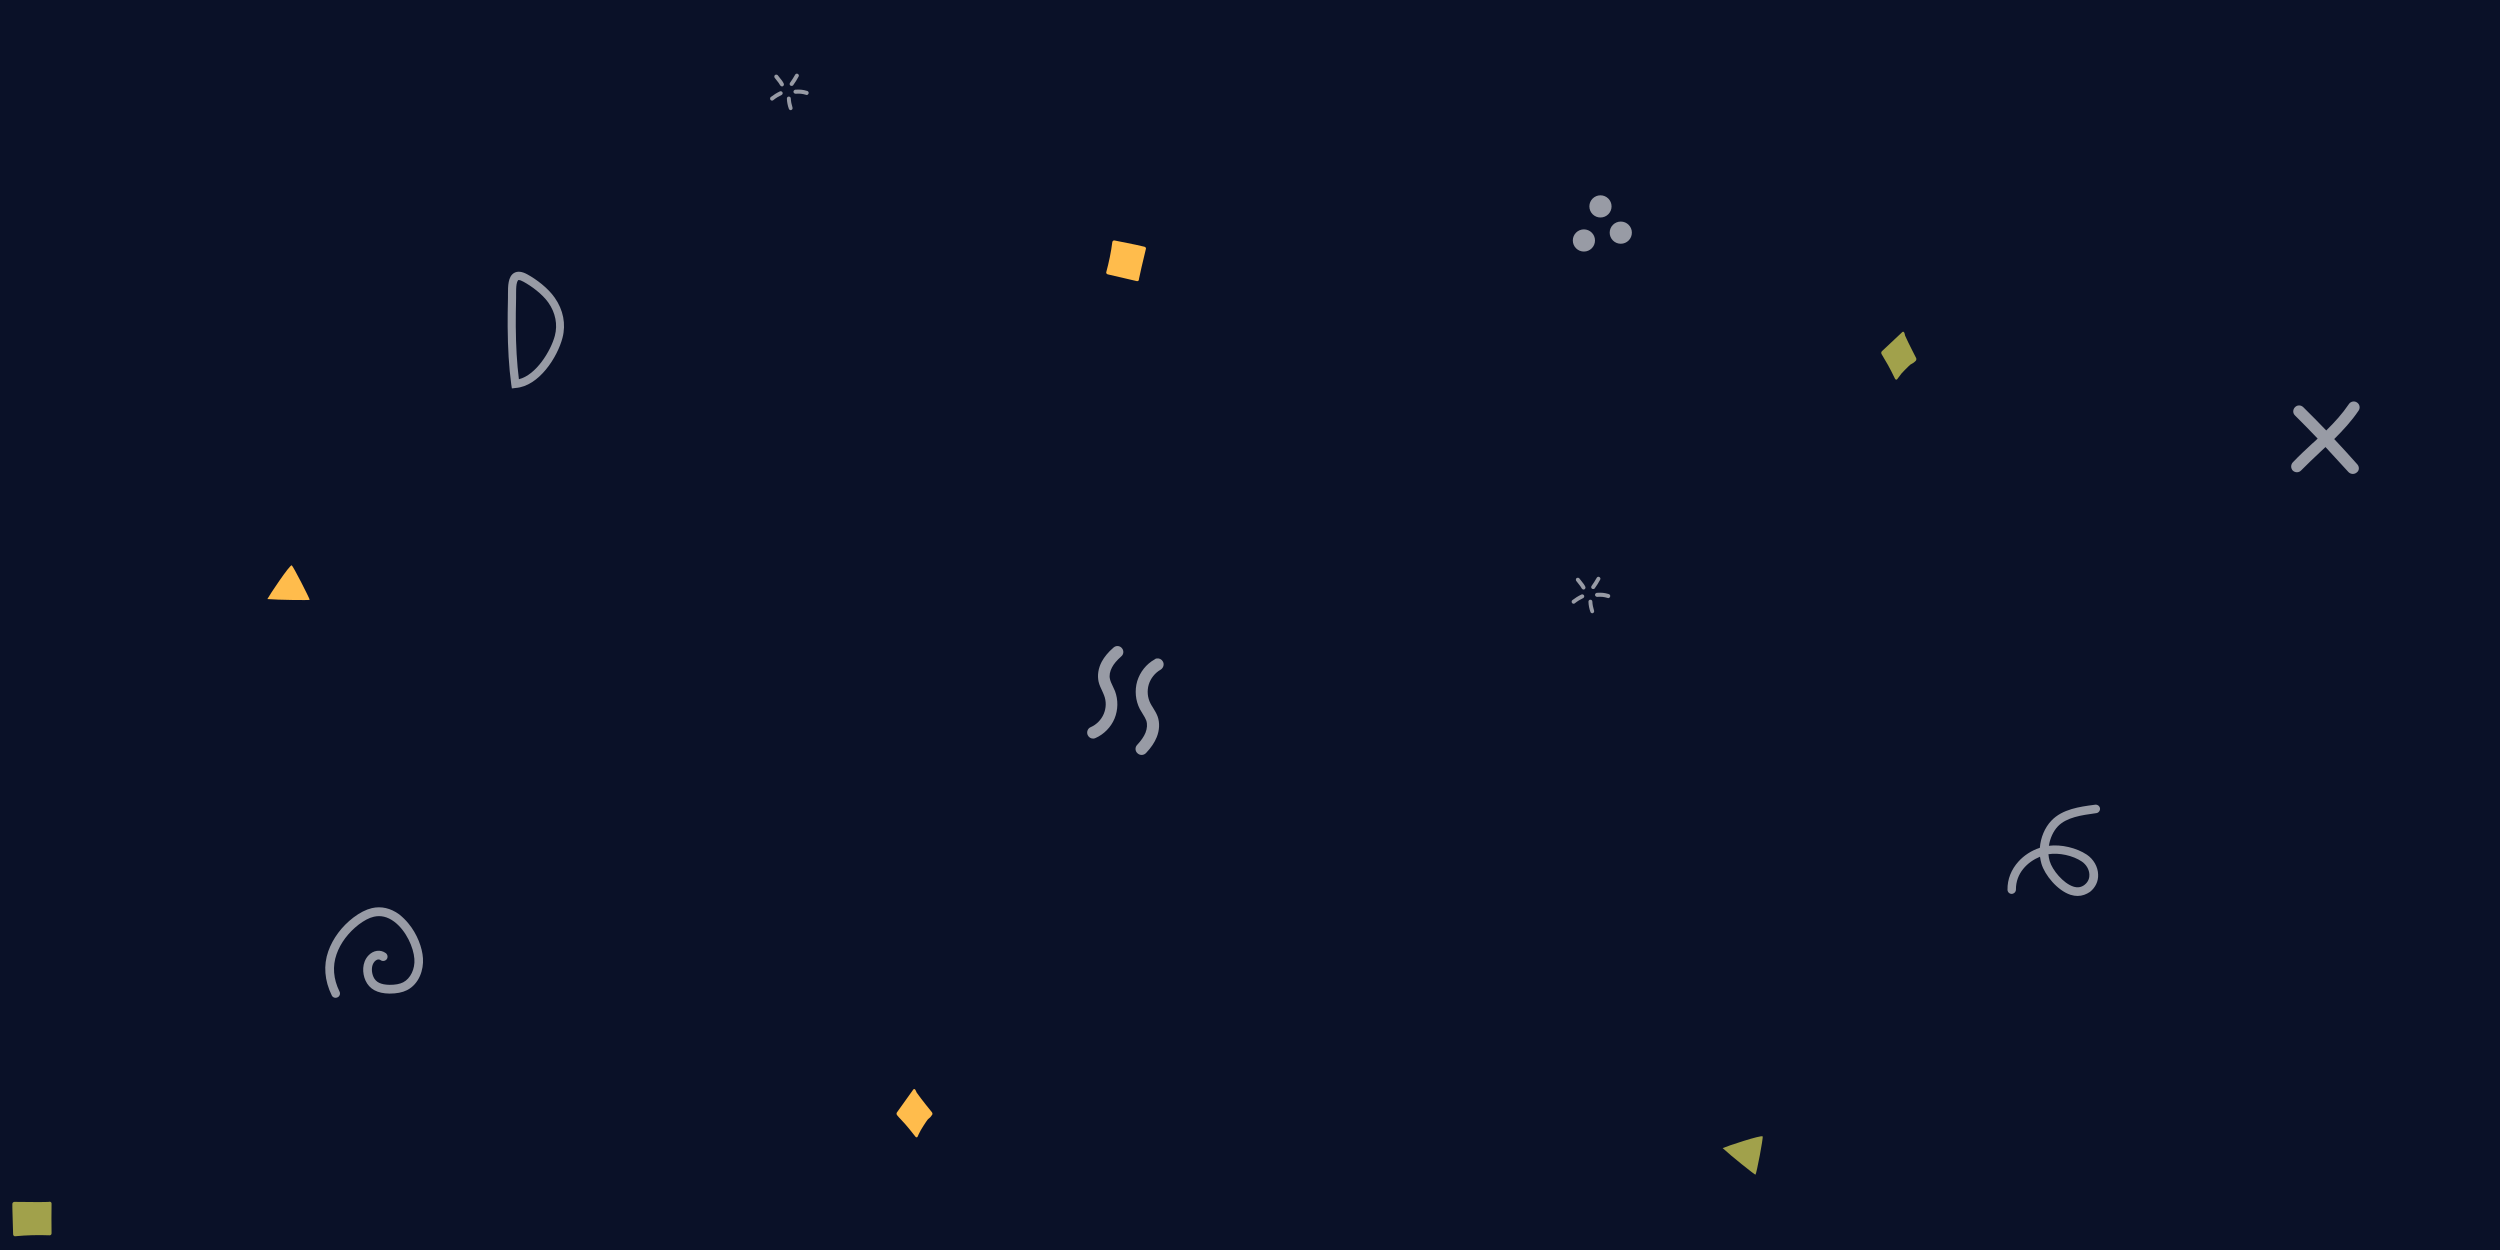
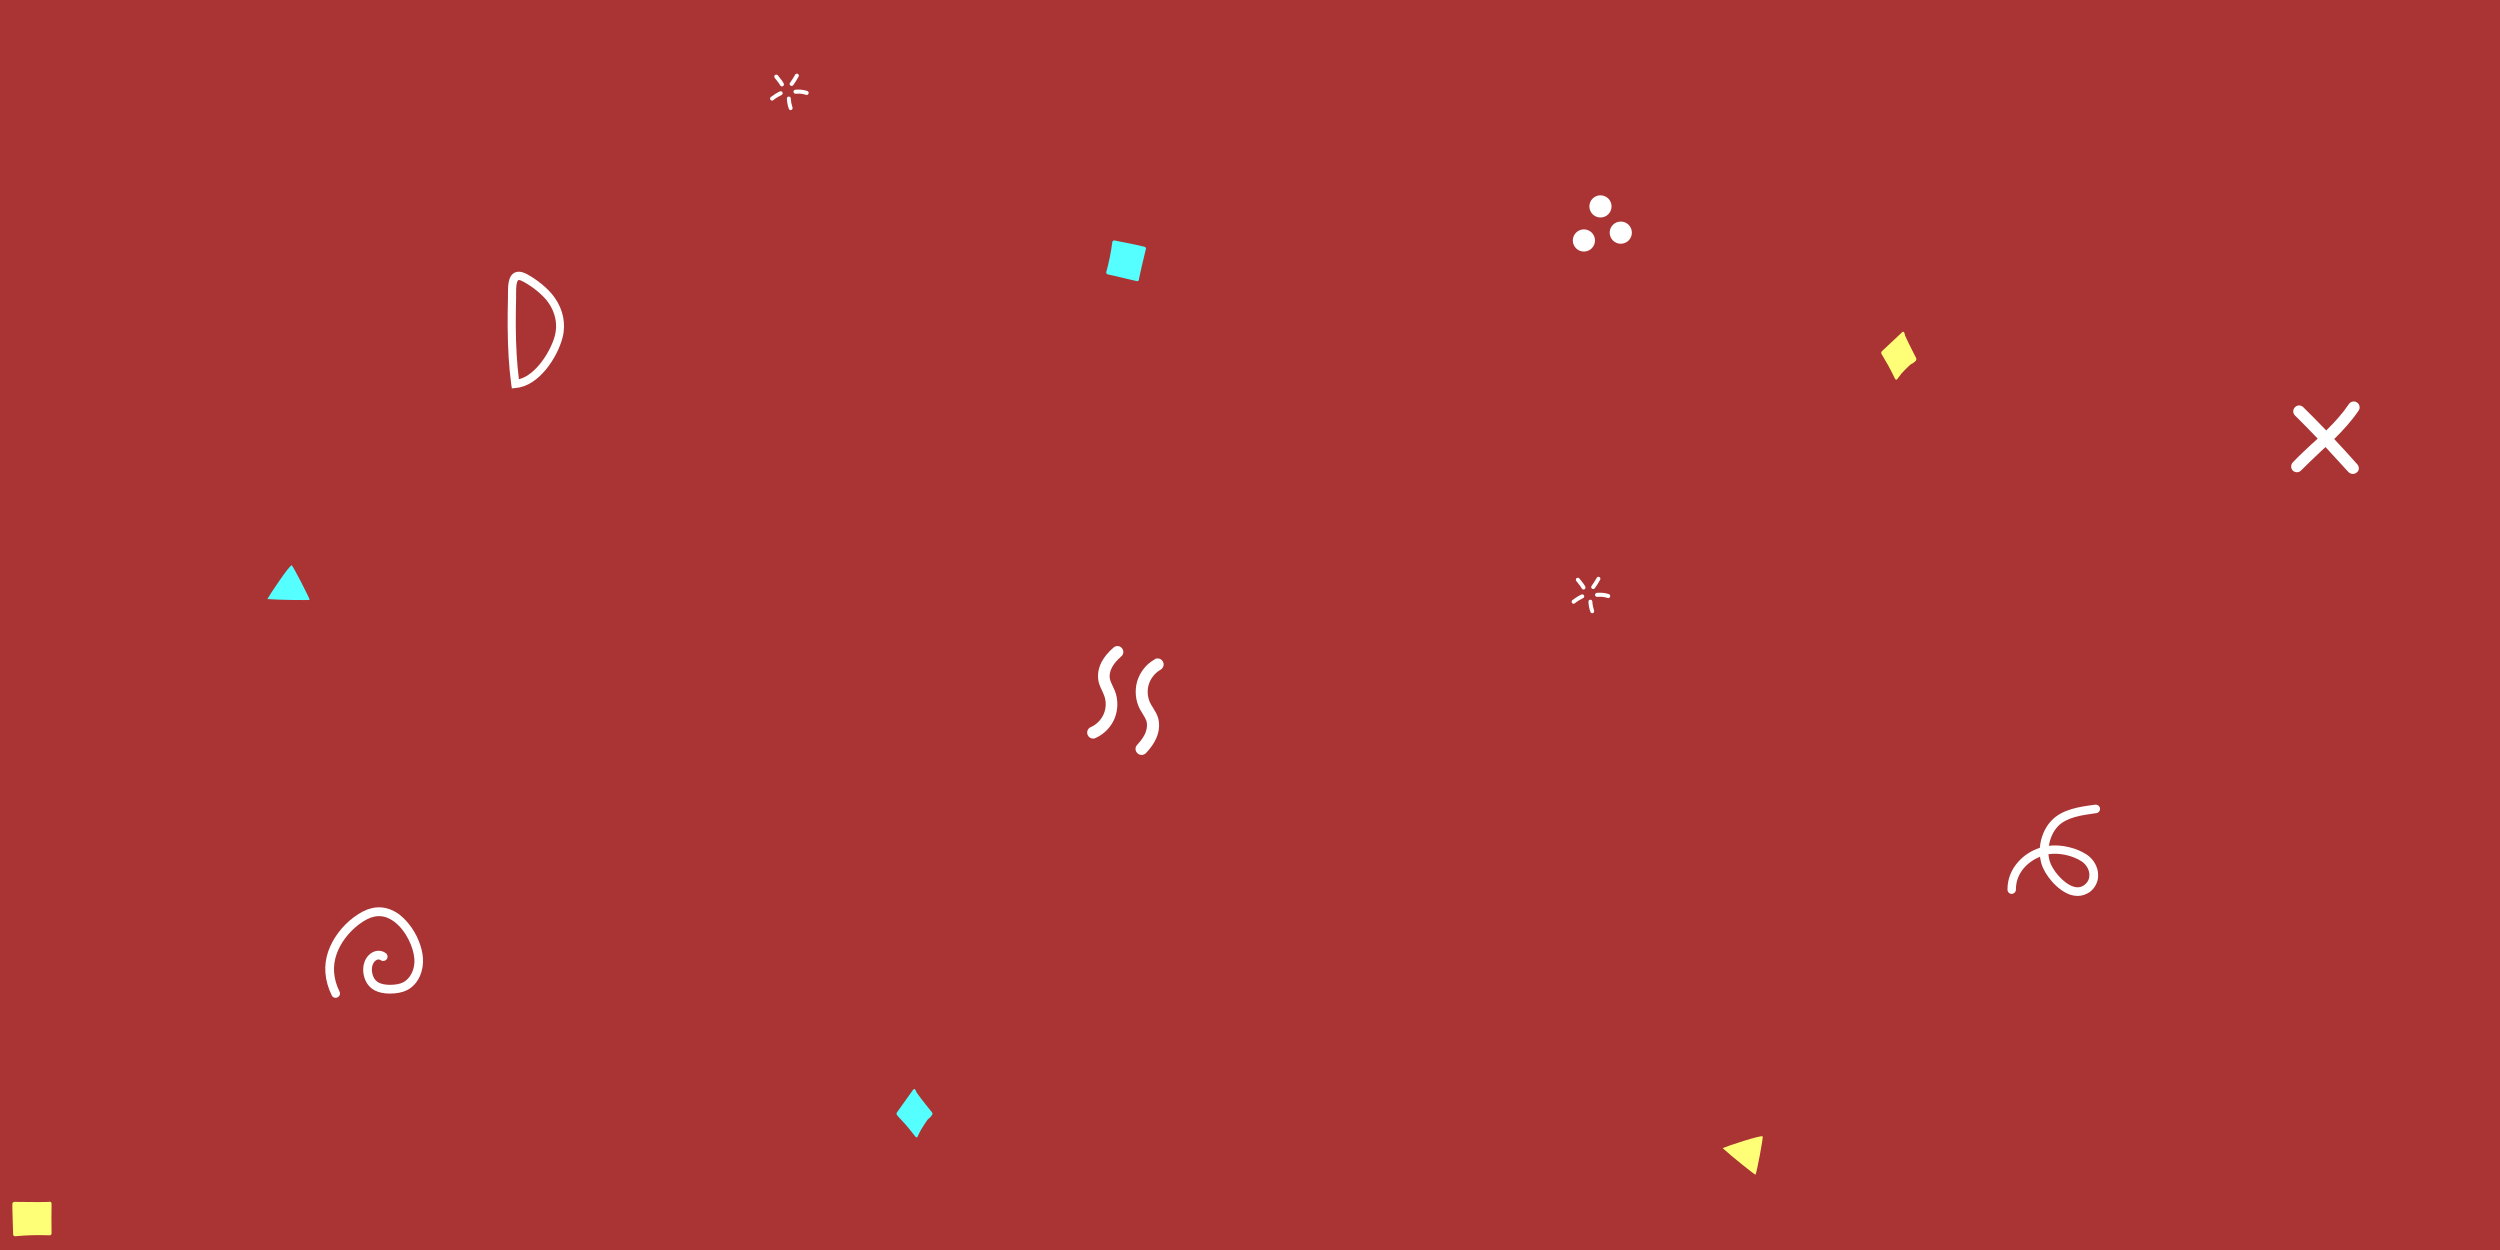
- <svg xmlns="http://www.w3.org/2000/svg" width="1259" height="629.5" viewBox="0 0 1600 800">
-   <rect fill="#0A1128" width="1600" height="800" />
-   <path fill="#A1A14B" d="M1102.5 734.8c2.5-1.2 24.8-8.6 25.6-7.5.5.7-3.9 23.8-4.6 24.5C1123.3 752.1 1107.5 739.5 1102.5 734.8zM1226.3 229.1c0-.1-4.9-9.4-7-14.2-.1-.3-.3-1.1-.4-1.6-.1-.4-.3-.7-.6-.9-.3-.2-.6-.1-.8.1l-13.1 12.3c0 0 0 0 0 0-.2.2-.3.5-.4.8 0 .3 0 .7.2 1 .1.1 1.4 2.5 2.1 3.6 2.4 3.7 6.5 12.1 6.5 12.2.2.3.4.5.7.6.3 0 .5-.1.7-.3 0 0 1.8-2.5 2.7-3.6 1.5-1.6 3-3.2 4.6-4.7 1.2-1.2 1.6-1.4 2.1-1.6.5-.3 1.1-.5 2.5-1.9C1226.5 230.4 1226.6 229.6 1226.3 229.1zM33 770.3C33 770.3 33 770.3 33 770.3c0-.7-.5-1.2-1.2-1.2-.1 0-.3 0-.4.1-1.6.2-14.3.1-22.2 0-.3 0-.6.1-.9.4-.2.2-.4.5-.4.9 0 .2 0 4.9.1 5.9l.4 13.6c0 .3.2.6.4.9.2.2.5.3.8.3 0 0 .1 0 .1 0 7.3-.7 14.7-.9 22-.6.3 0 .7-.1.9-.3.2-.2.4-.6.4-.9C32.9 783.3 32.9 776.2 33 770.3z" />
-   <path fill="#FFBC4C" d="M171.1 383.4c1.3-2.5 14.3-22 15.6-21.6.8.3 11.5 21.2 11.5 22.1C198.1 384.2 177.9 384 171.1 383.4zM596.4 711.8c-.1-.1-6.7-8.2-9.7-12.5-.2-.3-.5-1-.7-1.5-.2-.4-.4-.7-.7-.8-.3-.1-.6 0-.8.3L574 712c0 0 0 0 0 0-.2.2-.2.5-.2.9 0 .3.2.7.4.9.1.1 1.8 2.2 2.8 3.1 3.1 3.1 8.8 10.5 8.9 10.6.2.3.5.4.8.4.3 0 .5-.2.6-.5 0 0 1.2-2.8 2-4.1 1.1-1.9 2.3-3.7 3.5-5.5.9-1.4 1.3-1.7 1.7-2 .5-.4 1-.7 2.1-2.4C596.9 713.1 596.8 712.3 596.4 711.8zM727.5 179.9C727.5 179.9 727.5 179.9 727.5 179.9c.6.2 1.3-.2 1.4-.8 0-.1 0-.2 0-.4.2-1.4 2.8-12.6 4.5-19.5.1-.3 0-.6-.2-.8-.2-.3-.5-.4-.8-.5-.2 0-4.7-1.1-5.7-1.3l-13.4-2.7c-.3-.1-.7 0-.9.2-.2.2-.4.4-.5.6 0 0 0 .1 0 .1-.8 6.5-2.2 13.1-3.9 19.4-.1.3 0 .6.2.9.2.3.5.4.8.5C714.8 176.9 721.7 178.5 727.5 179.9zM728.5 178.1c-.1-.1-.2-.2-.4-.2C728.3 177.9 728.4 178 728.5 178.1z" />
-   <g fill-opacity="0.58" fill="#FFF">
+ <svg xmlns="http://www.w3.org/2000/svg" width="1600" height="800" viewBox="0 0 1600 800">
+   <rect fill="#aa3333" width="1600" height="800" />
+   <path fill="#FF7" d="M1102.5 734.8c2.5-1.2 24.8-8.6 25.6-7.5.5.7-3.9 23.8-4.6 24.5C1123.3 752.1 1107.5 739.5 1102.5 734.8zM1226.3 229.1c0-.1-4.9-9.4-7-14.2-.1-.3-.3-1.1-.4-1.6-.1-.4-.3-.7-.6-.9-.3-.2-.6-.1-.8.1l-13.1 12.3c0 0 0 0 0 0-.2.2-.3.5-.4.8 0 .3 0 .7.2 1 .1.1 1.4 2.5 2.1 3.6 2.4 3.7 6.5 12.1 6.5 12.2.2.3.4.5.7.6.3 0 .5-.1.7-.3 0 0 1.8-2.5 2.7-3.6 1.5-1.6 3-3.2 4.6-4.7 1.2-1.2 1.6-1.4 2.1-1.6.5-.3 1.1-.5 2.5-1.9C1226.5 230.4 1226.6 229.6 1226.3 229.1zM33 770.3C33 770.3 33 770.3 33 770.3c0-.7-.5-1.2-1.2-1.2-.1 0-.3 0-.4.1-1.6.2-14.3.1-22.2 0-.3 0-.6.1-.9.4-.2.2-.4.5-.4.9 0 .2 0 4.9.1 5.9l.4 13.6c0 .3.2.6.4.9.2.2.5.3.8.3 0 0 .1 0 .1 0 7.3-.7 14.7-.9 22-.6.3 0 .7-.1.9-.3.2-.2.4-.6.4-.9C32.9 783.3 32.9 776.2 33 770.3z" />
+   <path fill="#5ff" d="M171.1 383.4c1.3-2.5 14.3-22 15.6-21.6.8.3 11.5 21.2 11.5 22.1C198.1 384.2 177.9 384 171.1 383.4zM596.4 711.8c-.1-.1-6.7-8.2-9.7-12.5-.2-.3-.5-1-.7-1.5-.2-.4-.4-.7-.7-.8-.3-.1-.6 0-.8.3L574 712c0 0 0 0 0 0-.2.2-.2.5-.2.9 0 .3.2.7.4.9.1.1 1.8 2.2 2.8 3.1 3.1 3.1 8.8 10.5 8.9 10.6.2.3.5.4.8.4.3 0 .5-.2.6-.5 0 0 1.2-2.8 2-4.1 1.1-1.9 2.3-3.7 3.5-5.5.9-1.4 1.3-1.7 1.7-2 .5-.4 1-.7 2.1-2.4C596.9 713.1 596.8 712.3 596.4 711.8zM727.5 179.9C727.5 179.9 727.5 179.9 727.5 179.9c.6.2 1.3-.2 1.4-.8 0-.1 0-.2 0-.4.2-1.4 2.8-12.6 4.5-19.5.1-.3 0-.6-.2-.8-.2-.3-.5-.4-.8-.5-.2 0-4.7-1.1-5.7-1.3l-13.4-2.7c-.3-.1-.7 0-.9.2-.2.2-.4.4-.5.6 0 0 0 .1 0 .1-.8 6.5-2.2 13.1-3.9 19.4-.1.3 0 .6.2.9.2.3.5.4.8.5C714.8 176.9 721.7 178.5 727.5 179.9zM728.5 178.1c-.1-.1-.2-.2-.4-.2C728.3 177.9 728.4 178 728.5 178.1z" />
+   <g fill-opacity="1" fill="#FFF">
    <path d="M699.6 472.7c-1.5 0-2.8-.8-3.5-2.3-.8-1.9 0-4.2 1.9-5 3.7-1.6 6.8-4.7 8.4-8.5 1.6-3.8 1.7-8.1.2-11.9-.3-.9-.8-1.8-1.2-2.8-.8-1.7-1.8-3.7-2.3-5.9-.9-4.1-.2-8.6 2-12.8 1.7-3.1 4.1-6.1 7.6-9.1 1.6-1.4 4-1.2 5.3.4 1.4 1.6 1.2 4-.4 5.3-2.8 2.5-4.7 4.7-5.9 7-1.4 2.6-1.9 5.3-1.3 7.6.3 1.4 1 2.8 1.7 4.3.5 1.1 1 2.2 1.5 3.3 2.1 5.6 2 12-.3 17.6-2.3 5.5-6.8 10.1-12.3 12.5C700.6 472.6 700.1 472.7 699.6 472.7zM740.4 421.4c1.5-.2 3 .5 3.8 1.9 1.1 1.8.4 4.2-1.4 5.3-3.7 2.1-6.4 5.6-7.6 9.5-1.2 4-.8 8.4 1.1 12.1.4.9 1 1.7 1.6 2.7 1 1.7 2.2 3.5 3 5.7 1.4 4 1.2 8.7-.6 13.2-1.4 3.4-3.5 6.6-6.8 10.1-1.5 1.6-3.9 1.7-5.5.2-1.6-1.4-1.7-3.9-.2-5.4 2.6-2.8 4.3-5.3 5.3-7.7 1.1-2.8 1.3-5.6.5-7.9-.5-1.3-1.3-2.7-2.2-4.1-.6-1-1.3-2.1-1.9-3.2-2.8-5.4-3.4-11.9-1.7-17.8 1.8-5.9 5.8-11 11.2-14C739.4 421.6 739.9 421.4 740.4 421.4zM261.3 590.9c5.7 6.8 9 15.7 9.4 22.4.5 7.3-2.4 16.4-10.2 20.4-3 1.5-6.7 2.2-11.2 2.2-7.9-.1-12.9-2.9-15.4-8.4-2.1-4.7-2.3-11.4 1.8-15.9 3.2-3.5 7.8-4.1 11.2-1.6 1.2.9 1.5 2.7.6 3.9-.9 1.2-2.7 1.5-3.9.6-1.8-1.3-3.6.6-3.8.8-2.4 2.6-2.1 7-.8 9.9 1.5 3.4 4.7 5 10.4 5.1 3.6 0 6.4-.5 8.6-1.6 4.7-2.4 7.7-8.6 7.2-15-.5-7.3-5.3-18.2-13-23.9-4.2-3.1-8.5-4.1-12.9-3.1-3.1.7-6.2 2.4-9.7 5-6.6 5.1-11.7 11.8-14.2 19-2.7 7.7-2.1 15.8 1.9 23.9.7 1.4.1 3.1-1.3 3.7-1.4.7-3.1.1-3.7-1.3-4.6-9.4-5.4-19.2-2.2-28.2 2.9-8.2 8.6-15.9 16.1-21.6 4.1-3.1 8-5.1 11.8-6 6-1.4 12 0 17.5 4C257.6 586.9 259.6 588.8 261.3 590.9z" />
    <circle cx="1013.7" cy="153.9" r="7.1" />
    <circle cx="1024.3" cy="132.1" r="7.1" />
    <circle cx="1037.3" cy="148.9" r="7.1" />
    <path d="M1508.7 297.2c-4.8-5.4-9.7-10.8-14.8-16.2 5.6-5.6 11.1-11.5 15.6-18.2 1.2-1.7.7-4.1-1-5.2-1.7-1.2-4.1-.7-5.2 1-4.2 6.2-9.1 11.6-14.5 16.9-4.8-5-9.7-10-14.7-14.9-1.5-1.5-3.9-1.5-5.3 0-1.5 1.5-1.5 3.9 0 5.3 4.9 4.8 9.7 9.8 14.5 14.8-1.1 1.1-2.3 2.2-3.5 3.2-4.1 3.8-8.4 7.8-12.4 12-1.4 1.5-1.4 3.8 0 5.3 0 0 0 0 0 0 1.5 1.4 3.9 1.4 5.3-.1 3.9-4 8.1-7.9 12.1-11.7 1.2-1.1 2.3-2.2 3.5-3.3 4.9 5.3 9.8 10.6 14.6 15.9.1.1.1.1.2.2 1.4 1.4 3.7 1.5 5.2.2C1510 301.2 1510.1 298.8 1508.7 297.2zM327.6 248.6l-.4-2.6c-1.5-11.1-2.2-23.2-2.3-37 0-5.5 0-11.5.2-18.5 0-.7 0-1.5 0-2.3 0-5 0-11.2 3.9-13.5 2.2-1.3 5.1-1 8.5.9 5.7 3.1 13.2 8.7 17.5 14.9 5.5 7.8 7.3 16.9 5 25.7-3.2 12.3-15 31-30 32.1L327.6 248.6zM332.1 179.2c-.2 0-.3 0-.4.1-.1.1-.7.5-1.1 2.7-.3 1.9-.3 4.2-.3 6.3 0 .8 0 1.7 0 2.4-.2 6.9-.2 12.8-.2 18.3.1 12.5.7 23.5 2 33.7 11-2.7 20.4-18.1 23-27.8 1.9-7.2.4-14.8-4.2-21.3l0 0C347 188.1 340 183 335 180.3 333.6 179.5 332.6 179.2 332.1 179.2zM516.3 60.8c-.1 0-.2 0-.4-.1-2.4-.7-4-.9-6.7-.7-.7 0-1.3-.5-1.4-1.2 0-.7.5-1.3 1.2-1.4 3.1-.2 4.9 0 7.6.8.7.2 1.1.9.9 1.6C517.3 60.4 516.8 60.8 516.3 60.8zM506.1 70.5c-.5 0-1-.3-1.2-.8-.8-2.1-1.2-4.3-1.3-6.6 0-.7.5-1.3 1.2-1.3.7 0 1.3.5 1.3 1.2.1 2 .5 3.9 1.1 5.8.2.7-.1 1.4-.8 1.6C506.4 70.5 506.2 70.5 506.1 70.5zM494.1 64.4c-.4 0-.8-.2-1-.5-.4-.6-.3-1.4.2-1.8 1.8-1.4 3.7-2.6 5.8-3.6.6-.3 1.4 0 1.7.6.3.6 0 1.4-.6 1.7-1.9.9-3.7 2-5.3 3.3C494.7 64.3 494.4 64.4 494.1 64.4zM500.5 55.3c-.5 0-.9-.3-1.2-.7-.5-1-1.2-1.9-2.4-3.4-.3-.4-.7-.9-1.1-1.4-.4-.6-.3-1.4.2-1.8.6-.4 1.4-.3 1.8.2.4.5.8 1 1.1 1.4 1.3 1.6 2.1 2.6 2.7 3.9.3.6 0 1.4-.6 1.7C500.9 55.3 500.7 55.3 500.5 55.3zM506.7 55c-.3 0-.5-.1-.8-.2-.6-.4-.7-1.2-.3-1.8 1.2-1.7 2.3-3.4 3.3-5.2.3-.6 1.1-.9 1.7-.5.6.3.9 1.1.5 1.7-1 1.9-2.2 3.8-3.5 5.6C507.4 54.8 507.1 55 506.7 55zM1029.3 382.8c-.1 0-.2 0-.4-.1-2.4-.7-4-.9-6.7-.7-.7 0-1.3-.5-1.4-1.2 0-.7.5-1.3 1.2-1.4 3.1-.2 4.9 0 7.6.8.7.2 1.1.9.9 1.6C1030.3 382.4 1029.8 382.8 1029.3 382.8zM1019.1 392.5c-.5 0-1-.3-1.2-.8-.8-2.1-1.2-4.3-1.3-6.6 0-.7.5-1.3 1.2-1.3.7 0 1.3.5 1.3 1.2.1 2 .5 3.9 1.1 5.8.2.7-.1 1.4-.8 1.6C1019.4 392.5 1019.2 392.5 1019.1 392.5zM1007.1 386.4c-.4 0-.8-.2-1-.5-.4-.6-.3-1.4.2-1.8 1.8-1.4 3.7-2.6 5.8-3.6.6-.3 1.4 0 1.7.6.3.6 0 1.4-.6 1.7-1.9.9-3.7 2-5.3 3.3C1007.7 386.3 1007.4 386.4 1007.1 386.4zM1013.5 377.3c-.5 0-.9-.3-1.2-.7-.5-1-1.2-1.9-2.4-3.4-.3-.4-.7-.9-1.1-1.4-.4-.6-.3-1.4.2-1.8.6-.4 1.4-.3 1.8.2.4.5.8 1 1.1 1.4 1.3 1.6 2.1 2.6 2.7 3.9.3.6 0 1.4-.6 1.7C1013.9 377.3 1013.7 377.3 1013.5 377.3zM1019.7 377c-.3 0-.5-.1-.8-.2-.6-.4-.7-1.2-.3-1.8 1.2-1.7 2.3-3.4 3.3-5.2.3-.6 1.1-.9 1.7-.5.6.3.9 1.1.5 1.7-1 1.9-2.2 3.8-3.5 5.6C1020.4 376.8 1020.1 377 1019.7 377zM1329.7 573.4c-1.4 0-2.9-.2-4.5-.7-8.4-2.7-16.6-12.7-18.7-20-.4-1.4-.7-2.9-.9-4.4-8.1 3.3-15.5 10.6-15.4 21 0 1.5-1.2 2.7-2.7 2.8 0 0 0 0 0 0-1.5 0-2.7-1.2-2.7-2.7-.1-6.7 2.4-12.9 7-18 3.6-4 8.4-7.1 13.7-8.8.5-6.5 3.1-12.9 7.4-17.4 7-7.4 18.2-8.9 27.3-10.1l.7-.1c1.5-.2 2.9.9 3.1 2.3.2 1.5-.9 2.9-2.3 3.1l-.7.1c-8.6 1.2-18.4 2.5-24 8.4-3 3.2-5 7.7-5.7 12.4 7.9-1 17.7 1.3 24.3 5.7 4.3 2.9 7.1 7.8 7.2 12.7.2 4.3-1.7 8.3-5.2 11.1C1335.2 572.4 1332.6 573.4 1329.7 573.4zM1311 546.7c.1 1.5.4 3 .8 4.4 1.7 5.8 8.7 14.2 15.1 16.3 2.8.9 5.1.5 7.2-1.1 2.7-2.1 3.2-4.8 3.1-6.6-.1-3.2-2-6.4-4.8-8.3C1326.7 547.5 1317.7 545.6 1311 546.7z" />
  </g>
</svg>
